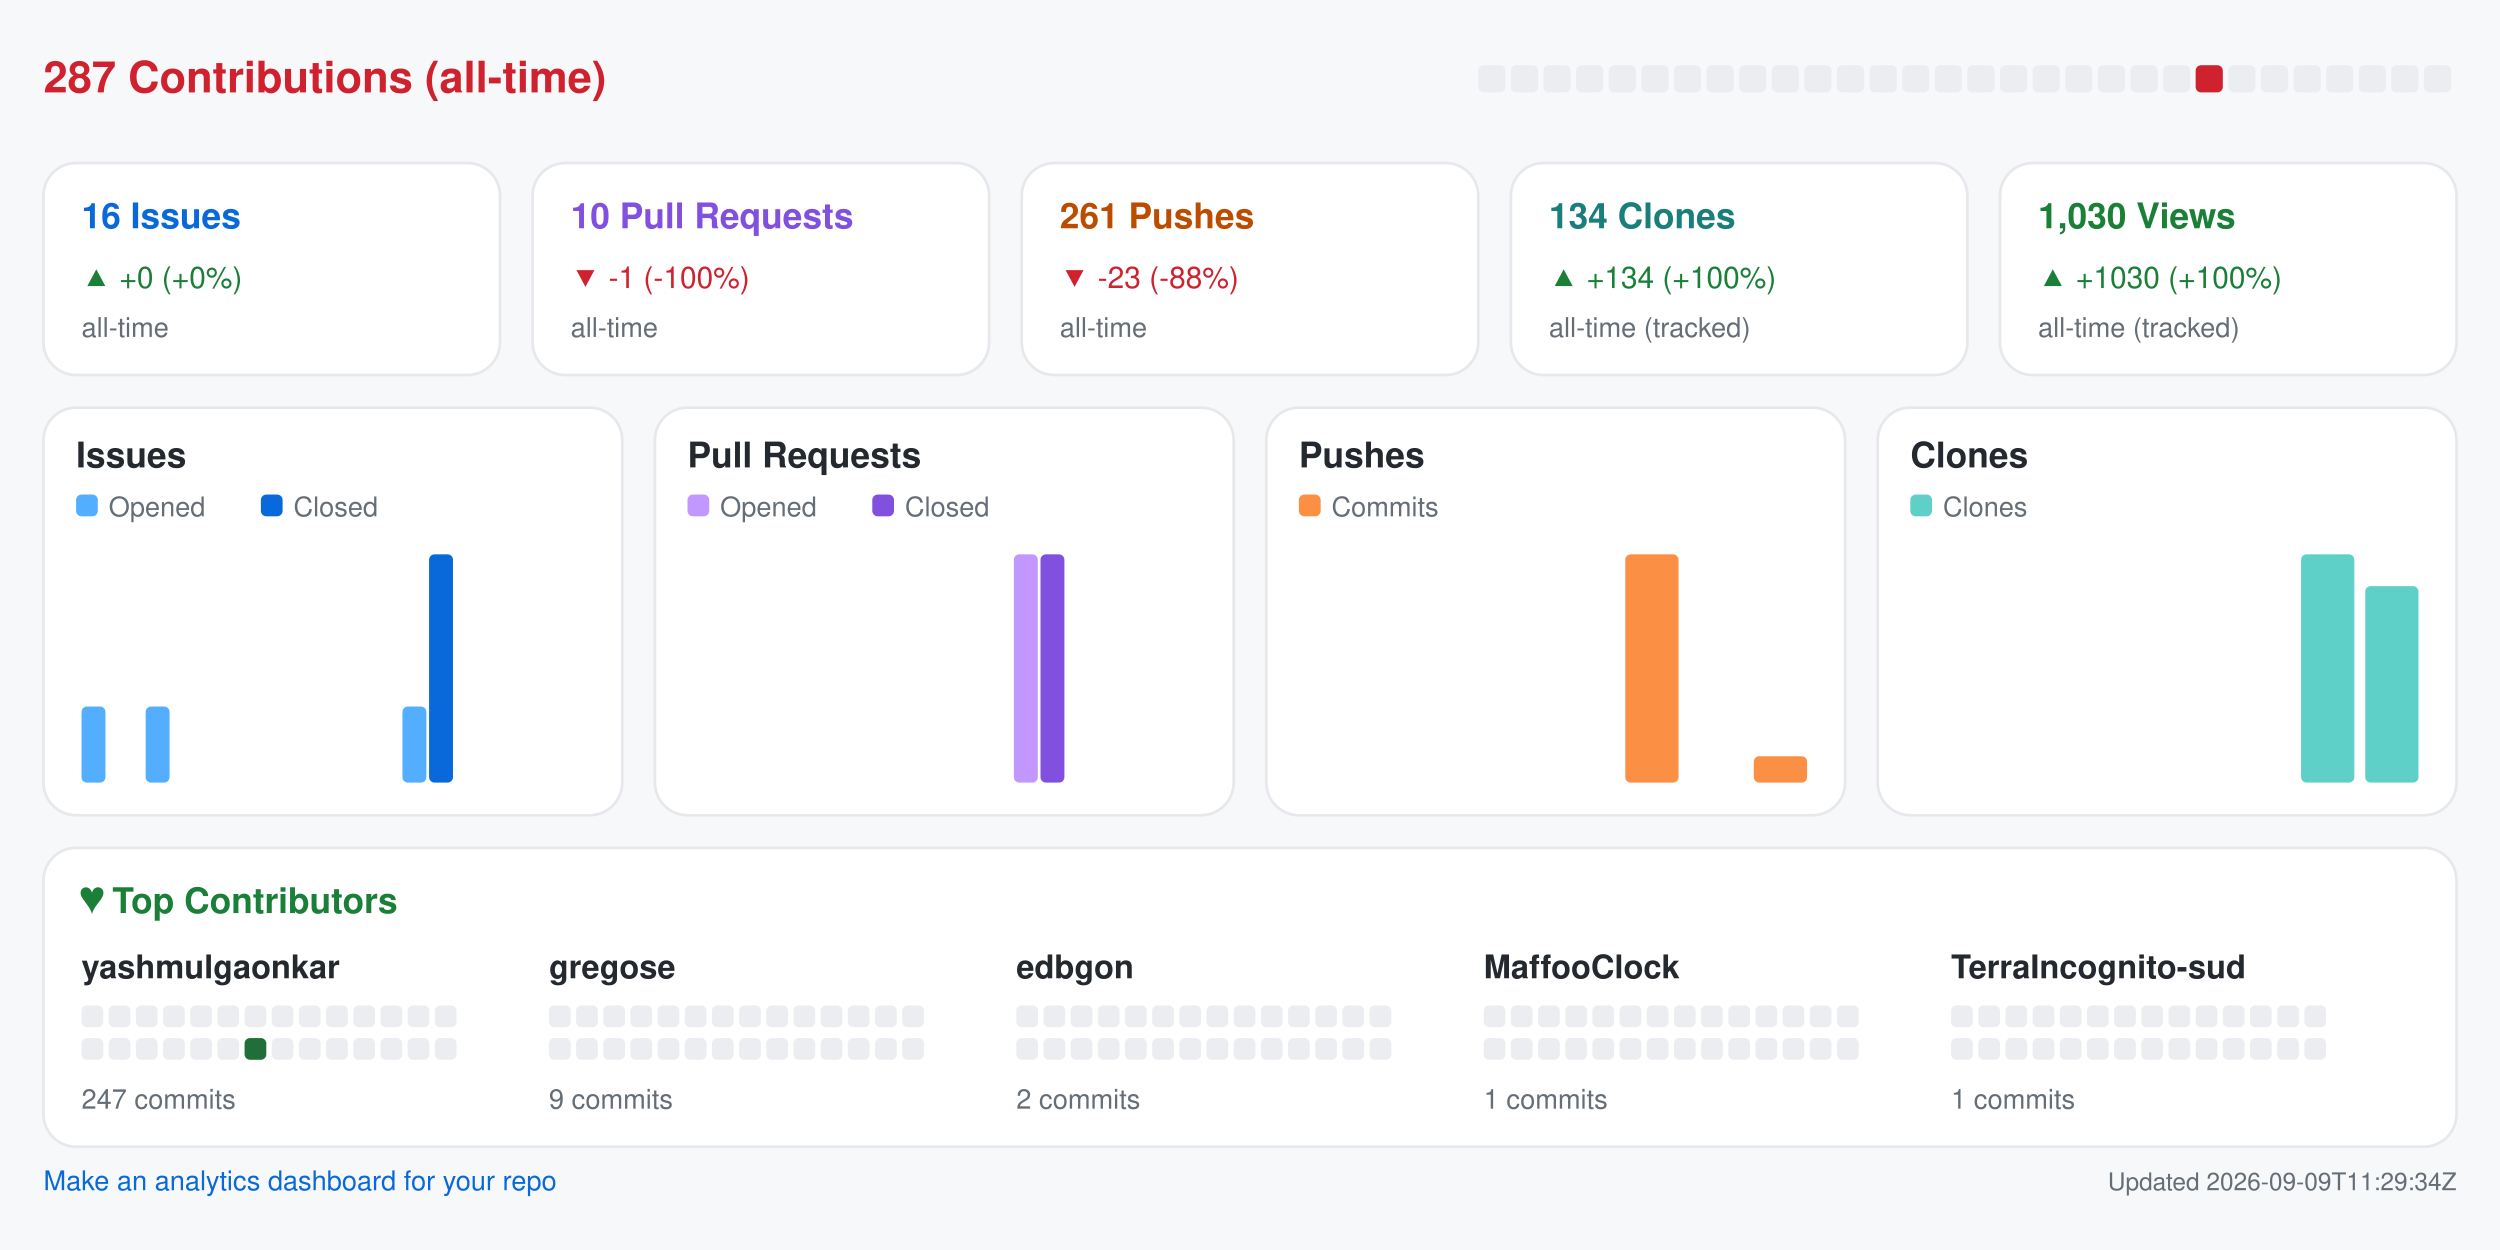
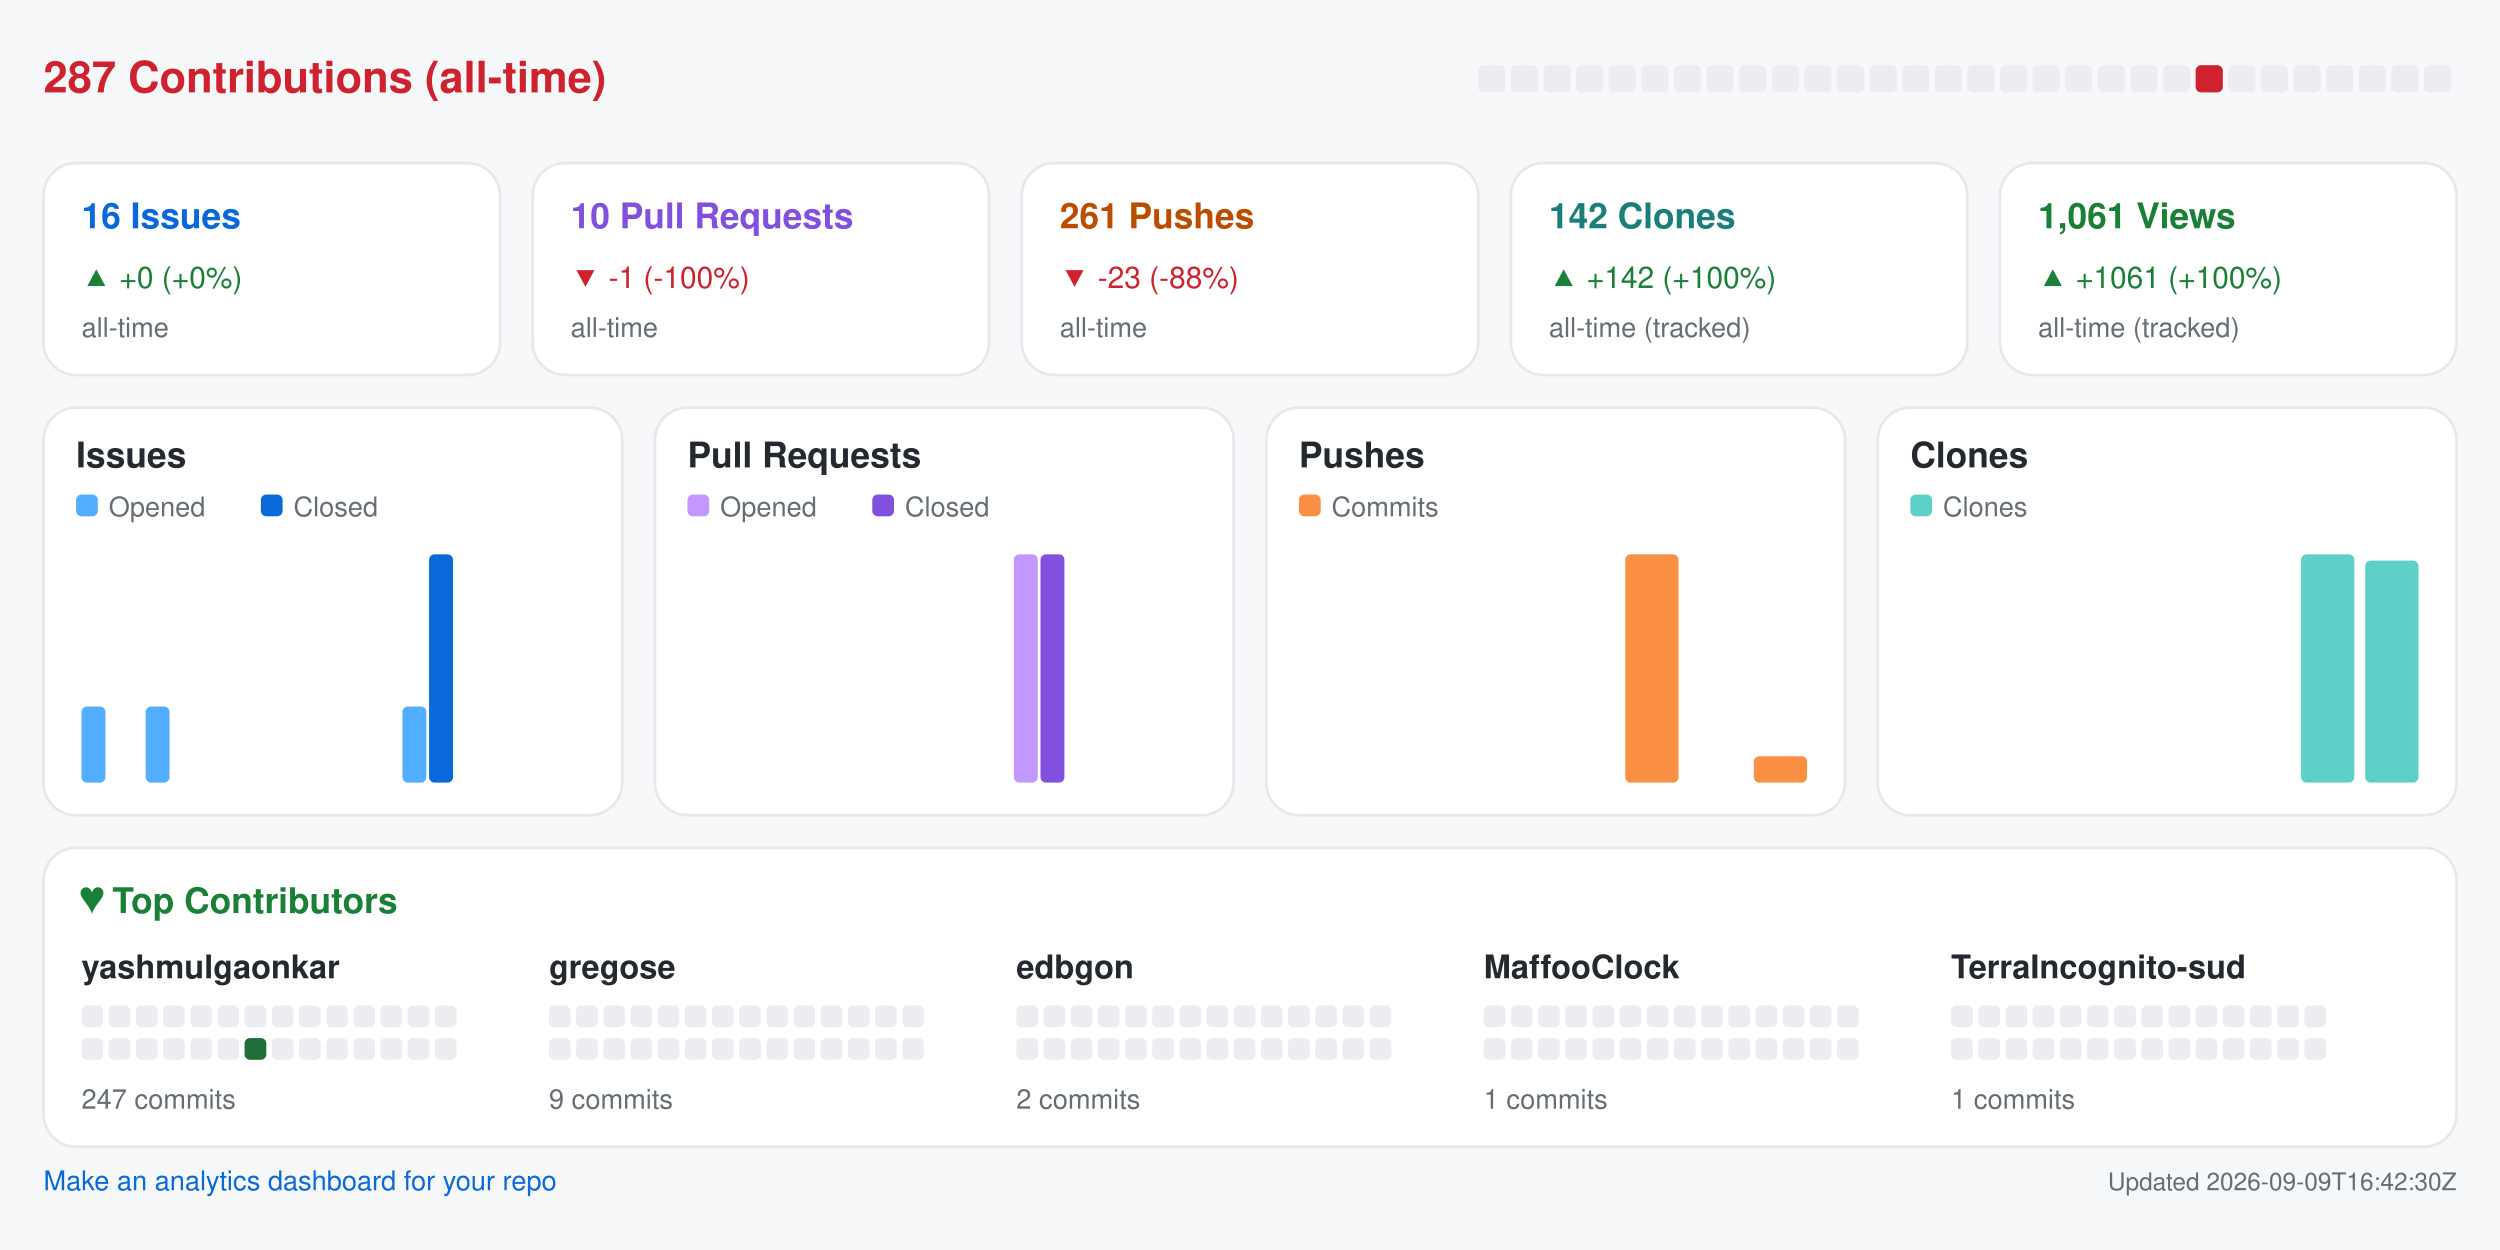
<svg xmlns="http://www.w3.org/2000/svg" width="920" height="460" viewBox="0 0 920 460" role="img" aria-label="Repository analytics for yashmulgaonkar/halo">
  <rect x="0.0" y="0.0" width="920.0" height="460.0" rx="0" fill="#f6f8fa" />
  <text x="16.0" y="34.0" fill="#cf222e" font-size="16" font-family="-apple-system,BlinkMacSystemFont,Segoe UI,Helvetica,Arial,sans-serif" font-weight="600" text-anchor="start">287 Contributions (all-time)</text>
  <rect x="544.0" y="24.0" width="10.0" height="10.0" rx="2" fill="#ebedf0" />
  <rect x="556.0" y="24.0" width="10.0" height="10.0" rx="2" fill="#ebedf0" />
  <rect x="568.0" y="24.0" width="10.0" height="10.0" rx="2" fill="#ebedf0" />
  <rect x="580.0" y="24.0" width="10.0" height="10.0" rx="2" fill="#ebedf0" />
  <rect x="592.0" y="24.0" width="10.0" height="10.0" rx="2" fill="#ebedf0" />
  <rect x="604.0" y="24.0" width="10.0" height="10.0" rx="2" fill="#ebedf0" />
  <rect x="616.0" y="24.0" width="10.0" height="10.0" rx="2" fill="#ebedf0" />
  <rect x="628.0" y="24.0" width="10.0" height="10.0" rx="2" fill="#ebedf0" />
  <rect x="640.0" y="24.0" width="10.0" height="10.0" rx="2" fill="#ebedf0" />
  <rect x="652.0" y="24.0" width="10.0" height="10.0" rx="2" fill="#ebedf0" />
  <rect x="664.0" y="24.0" width="10.0" height="10.0" rx="2" fill="#ebedf0" />
  <rect x="676.0" y="24.0" width="10.0" height="10.0" rx="2" fill="#ebedf0" />
  <rect x="688.0" y="24.0" width="10.0" height="10.0" rx="2" fill="#ebedf0" />
  <rect x="700.0" y="24.0" width="10.0" height="10.0" rx="2" fill="#ebedf0" />
  <rect x="712.0" y="24.0" width="10.0" height="10.0" rx="2" fill="#ebedf0" />
  <rect x="724.0" y="24.0" width="10.0" height="10.0" rx="2" fill="#ebedf0" />
  <rect x="736.0" y="24.0" width="10.0" height="10.0" rx="2" fill="#ebedf0" />
  <rect x="748.0" y="24.0" width="10.0" height="10.0" rx="2" fill="#ebedf0" />
  <rect x="760.0" y="24.0" width="10.0" height="10.0" rx="2" fill="#ebedf0" />
  <rect x="772.0" y="24.0" width="10.0" height="10.0" rx="2" fill="#ebedf0" />
  <rect x="784.0" y="24.0" width="10.0" height="10.0" rx="2" fill="#ebedf0" />
  <rect x="796.0" y="24.0" width="10.0" height="10.0" rx="2" fill="#ebedf0" />
  <rect x="808.0" y="24.0" width="10.0" height="10.0" rx="2" fill="#cf222e" />
  <rect x="820.0" y="24.0" width="10.0" height="10.0" rx="2" fill="#ebedf0" />
  <rect x="832.0" y="24.0" width="10.0" height="10.0" rx="2" fill="#ebedf0" />
  <rect x="844.0" y="24.0" width="10.0" height="10.0" rx="2" fill="#ebedf0" />
  <rect x="856.0" y="24.0" width="10.0" height="10.0" rx="2" fill="#ebedf0" />
  <rect x="868.0" y="24.0" width="10.0" height="10.0" rx="2" fill="#ebedf0" />
  <rect x="880.0" y="24.0" width="10.0" height="10.0" rx="2" fill="#ebedf0" />
  <rect x="892.0" y="24.0" width="10.0" height="10.0" rx="2" fill="#ebedf0" />
  <rect x="16.0" y="60.0" width="168.0" height="78.0" rx="12" fill="#ffffff" stroke="#e6e8eb" />
  <text x="30.0" y="84.0" fill="#0969da" font-size="13" font-family="-apple-system,BlinkMacSystemFont,Segoe UI,Helvetica,Arial,sans-serif" font-weight="600" text-anchor="start">16 Issues</text>
  <text x="30.0" y="106.0" fill="#1a7f37" font-size="11" font-family="-apple-system,BlinkMacSystemFont,Segoe UI,Helvetica,Arial,sans-serif" font-weight="400" text-anchor="start">▲ +0 (+0%)</text>
  <text x="30.0" y="124.0" fill="#656d76" font-size="10" font-family="-apple-system,BlinkMacSystemFont,Segoe UI,Helvetica,Arial,sans-serif" font-weight="400" text-anchor="start">all-time</text>
  <rect x="196.0" y="60.0" width="168.0" height="78.0" rx="12" fill="#ffffff" stroke="#e6e8eb" />
  <text x="210.0" y="84.0" fill="#8250df" font-size="13" font-family="-apple-system,BlinkMacSystemFont,Segoe UI,Helvetica,Arial,sans-serif" font-weight="600" text-anchor="start">10 Pull Requests</text>
  <text x="210.0" y="106.0" fill="#cf222e" font-size="11" font-family="-apple-system,BlinkMacSystemFont,Segoe UI,Helvetica,Arial,sans-serif" font-weight="400" text-anchor="start">▼ -1 (-100%)</text>
  <text x="210.0" y="124.0" fill="#656d76" font-size="10" font-family="-apple-system,BlinkMacSystemFont,Segoe UI,Helvetica,Arial,sans-serif" font-weight="400" text-anchor="start">all-time</text>
  <rect x="376.0" y="60.0" width="168.0" height="78.0" rx="12" fill="#ffffff" stroke="#e6e8eb" />
  <text x="390.0" y="84.0" fill="#bc4c00" font-size="13" font-family="-apple-system,BlinkMacSystemFont,Segoe UI,Helvetica,Arial,sans-serif" font-weight="600" text-anchor="start">261 Pushes</text>
  <text x="390.0" y="106.0" fill="#cf222e" font-size="11" font-family="-apple-system,BlinkMacSystemFont,Segoe UI,Helvetica,Arial,sans-serif" font-weight="400" text-anchor="start">▼ -23 (-88%)</text>
  <text x="390.0" y="124.0" fill="#656d76" font-size="10" font-family="-apple-system,BlinkMacSystemFont,Segoe UI,Helvetica,Arial,sans-serif" font-weight="400" text-anchor="start">all-time</text>
  <rect x="556.0" y="60.0" width="168.0" height="78.0" rx="12" fill="#ffffff" stroke="#e6e8eb" />
-   <text x="570.0" y="84.0" fill="#1a7f7a" font-size="13" font-family="-apple-system,BlinkMacSystemFont,Segoe UI,Helvetica,Arial,sans-serif" font-weight="600" text-anchor="start">134 Clones</text>
-   <text x="570.0" y="106.0" fill="#1a7f37" font-size="11" font-family="-apple-system,BlinkMacSystemFont,Segoe UI,Helvetica,Arial,sans-serif" font-weight="400" text-anchor="start">▲ +134 (+100%)</text>
+   <text x="570.0" y="84.0" fill="#1a7f7a" font-size="13" font-family="-apple-system,BlinkMacSystemFont,Segoe UI,Helvetica,Arial,sans-serif" font-weight="600" text-anchor="start">142 Clones</text>
+   <text x="570.0" y="106.0" fill="#1a7f37" font-size="11" font-family="-apple-system,BlinkMacSystemFont,Segoe UI,Helvetica,Arial,sans-serif" font-weight="400" text-anchor="start">▲ +142 (+100%)</text>
  <text x="570.0" y="124.0" fill="#656d76" font-size="10" font-family="-apple-system,BlinkMacSystemFont,Segoe UI,Helvetica,Arial,sans-serif" font-weight="400" text-anchor="start">all-time (tracked)</text>
  <rect x="736.0" y="60.0" width="168.0" height="78.0" rx="12" fill="#ffffff" stroke="#e6e8eb" />
-   <text x="750.0" y="84.0" fill="#1a7f37" font-size="13" font-family="-apple-system,BlinkMacSystemFont,Segoe UI,Helvetica,Arial,sans-serif" font-weight="600" text-anchor="start">1,030 Views</text>
-   <text x="750.0" y="106.0" fill="#1a7f37" font-size="11" font-family="-apple-system,BlinkMacSystemFont,Segoe UI,Helvetica,Arial,sans-serif" font-weight="400" text-anchor="start">▲ +1030 (+100%)</text>
+   <text x="750.0" y="84.0" fill="#1a7f37" font-size="13" font-family="-apple-system,BlinkMacSystemFont,Segoe UI,Helvetica,Arial,sans-serif" font-weight="600" text-anchor="start">1,061 Views</text>
+   <text x="750.0" y="106.0" fill="#1a7f37" font-size="11" font-family="-apple-system,BlinkMacSystemFont,Segoe UI,Helvetica,Arial,sans-serif" font-weight="400" text-anchor="start">▲ +1061 (+100%)</text>
  <text x="750.0" y="124.0" fill="#656d76" font-size="10" font-family="-apple-system,BlinkMacSystemFont,Segoe UI,Helvetica,Arial,sans-serif" font-weight="400" text-anchor="start">all-time (tracked)</text>
  <rect x="16.0" y="150.0" width="213.0" height="150.0" rx="12" fill="#ffffff" stroke="#e6e8eb" />
  <text x="28.0" y="172.0" fill="#24292f" font-size="13" font-family="-apple-system,BlinkMacSystemFont,Segoe UI,Helvetica,Arial,sans-serif" font-weight="600" text-anchor="start">Issues</text>
  <rect x="28.0" y="182.0" width="8.0" height="8.0" rx="2" fill="#54aeff" />
  <text x="40.0" y="190.0" fill="#656d76" font-size="10" font-family="-apple-system,BlinkMacSystemFont,Segoe UI,Helvetica,Arial,sans-serif" font-weight="400" text-anchor="start">Opened</text>
  <rect x="96.0" y="182.0" width="8.0" height="8.0" rx="2" fill="#0969da" />
  <text x="108.0" y="190.0" fill="#656d76" font-size="10" font-family="-apple-system,BlinkMacSystemFont,Segoe UI,Helvetica,Arial,sans-serif" font-weight="400" text-anchor="start">Closed</text>
  <rect x="30.0" y="260.0" width="8.8" height="28.0" rx="2" fill="#54aeff" />
  <rect x="39.8" y="288.0" width="8.8" height="0.0" rx="2" fill="#0969da" />
  <rect x="53.6" y="260.0" width="8.8" height="28.0" rx="2" fill="#54aeff" />
  <rect x="63.4" y="288.0" width="8.8" height="0.0" rx="2" fill="#0969da" />
  <rect x="77.2" y="288.0" width="8.8" height="0.0" rx="2" fill="#54aeff" />
  <rect x="87.1" y="288.0" width="8.8" height="0.0" rx="2" fill="#0969da" />
  <rect x="100.9" y="288.0" width="8.8" height="0.0" rx="2" fill="#54aeff" />
  <rect x="110.7" y="288.0" width="8.8" height="0.0" rx="2" fill="#0969da" />
  <rect x="124.5" y="288.0" width="8.8" height="0.0" rx="2" fill="#54aeff" />
  <rect x="134.3" y="288.0" width="8.8" height="0.0" rx="2" fill="#0969da" />
  <rect x="148.1" y="260.0" width="8.8" height="28.0" rx="2" fill="#54aeff" />
  <rect x="157.9" y="204.0" width="8.8" height="84.0" rx="2" fill="#0969da" />
  <rect x="171.8" y="288.0" width="8.8" height="0.0" rx="2" fill="#54aeff" />
  <rect x="181.6" y="288.0" width="8.8" height="0.0" rx="2" fill="#0969da" />
  <rect x="195.4" y="288.0" width="8.8" height="0.0" rx="2" fill="#54aeff" />
  <rect x="205.2" y="288.0" width="8.8" height="0.0" rx="2" fill="#0969da" />
  <rect x="241.0" y="150.0" width="213.0" height="150.0" rx="12" fill="#ffffff" stroke="#e6e8eb" />
  <text x="253.0" y="172.0" fill="#24292f" font-size="13" font-family="-apple-system,BlinkMacSystemFont,Segoe UI,Helvetica,Arial,sans-serif" font-weight="600" text-anchor="start">Pull Requests</text>
  <rect x="253.0" y="182.0" width="8.0" height="8.0" rx="2" fill="#c297ff" />
  <text x="265.0" y="190.0" fill="#656d76" font-size="10" font-family="-apple-system,BlinkMacSystemFont,Segoe UI,Helvetica,Arial,sans-serif" font-weight="400" text-anchor="start">Opened</text>
  <rect x="321.0" y="182.0" width="8.0" height="8.0" rx="2" fill="#8250df" />
  <text x="333.0" y="190.0" fill="#656d76" font-size="10" font-family="-apple-system,BlinkMacSystemFont,Segoe UI,Helvetica,Arial,sans-serif" font-weight="400" text-anchor="start">Closed</text>
  <rect x="255.0" y="288.0" width="8.8" height="0.0" rx="2" fill="#c297ff" />
  <rect x="264.8" y="288.0" width="8.8" height="0.0" rx="2" fill="#8250df" />
  <rect x="278.6" y="288.0" width="8.8" height="0.0" rx="2" fill="#c297ff" />
  <rect x="288.4" y="288.0" width="8.8" height="0.0" rx="2" fill="#8250df" />
  <rect x="302.2" y="288.0" width="8.8" height="0.0" rx="2" fill="#c297ff" />
  <rect x="312.1" y="288.0" width="8.8" height="0.0" rx="2" fill="#8250df" />
  <rect x="325.9" y="288.0" width="8.8" height="0.0" rx="2" fill="#c297ff" />
  <rect x="335.7" y="288.0" width="8.8" height="0.0" rx="2" fill="#8250df" />
  <rect x="349.5" y="288.0" width="8.8" height="0.0" rx="2" fill="#c297ff" />
  <rect x="359.3" y="288.0" width="8.8" height="0.0" rx="2" fill="#8250df" />
  <rect x="373.1" y="204.0" width="8.8" height="84.0" rx="2" fill="#c297ff" />
  <rect x="382.9" y="204.0" width="8.8" height="84.0" rx="2" fill="#8250df" />
  <rect x="396.8" y="288.0" width="8.8" height="0.0" rx="2" fill="#c297ff" />
  <rect x="406.6" y="288.0" width="8.8" height="0.0" rx="2" fill="#8250df" />
  <rect x="420.4" y="288.0" width="8.8" height="0.0" rx="2" fill="#c297ff" />
  <rect x="430.2" y="288.0" width="8.8" height="0.0" rx="2" fill="#8250df" />
  <rect x="466.0" y="150.0" width="213.0" height="150.0" rx="12" fill="#ffffff" stroke="#e6e8eb" />
  <text x="478.0" y="172.0" fill="#24292f" font-size="13" font-family="-apple-system,BlinkMacSystemFont,Segoe UI,Helvetica,Arial,sans-serif" font-weight="600" text-anchor="start">Pushes</text>
  <rect x="478.0" y="182.0" width="8.0" height="8.0" rx="2" fill="#fb8f44" />
  <text x="490.0" y="190.0" fill="#656d76" font-size="10" font-family="-apple-system,BlinkMacSystemFont,Segoe UI,Helvetica,Arial,sans-serif" font-weight="400" text-anchor="start">Commits</text>
  <rect x="480.0" y="288.0" width="19.6" height="0.0" rx="2" fill="#fb8f44" />
  <rect x="503.6" y="288.0" width="19.6" height="0.0" rx="2" fill="#fb8f44" />
  <rect x="527.2" y="288.0" width="19.6" height="0.0" rx="2" fill="#fb8f44" />
  <rect x="550.9" y="288.0" width="19.6" height="0.0" rx="2" fill="#fb8f44" />
  <rect x="574.5" y="288.0" width="19.6" height="0.0" rx="2" fill="#fb8f44" />
  <rect x="598.1" y="204.0" width="19.6" height="84.0" rx="2" fill="#fb8f44" />
  <rect x="621.8" y="288.0" width="19.6" height="0.0" rx="2" fill="#fb8f44" />
  <rect x="645.4" y="278.3" width="19.6" height="9.7" rx="2" fill="#fb8f44" />
  <rect x="691.0" y="150.0" width="213.0" height="150.0" rx="12" fill="#ffffff" stroke="#e6e8eb" />
  <text x="703.0" y="172.0" fill="#24292f" font-size="13" font-family="-apple-system,BlinkMacSystemFont,Segoe UI,Helvetica,Arial,sans-serif" font-weight="600" text-anchor="start">Clones</text>
  <rect x="703.0" y="182.0" width="8.0" height="8.0" rx="2" fill="#5fd0c8" />
  <text x="715.0" y="190.0" fill="#656d76" font-size="10" font-family="-apple-system,BlinkMacSystemFont,Segoe UI,Helvetica,Arial,sans-serif" font-weight="400" text-anchor="start">Clones</text>
  <rect x="705.0" y="288.0" width="19.6" height="0.0" rx="2" fill="#5fd0c8" />
  <rect x="728.6" y="288.0" width="19.6" height="0.0" rx="2" fill="#5fd0c8" />
  <rect x="752.2" y="288.0" width="19.6" height="0.0" rx="2" fill="#5fd0c8" />
  <rect x="775.9" y="288.0" width="19.6" height="0.0" rx="2" fill="#5fd0c8" />
  <rect x="799.5" y="288.0" width="19.6" height="0.0" rx="2" fill="#5fd0c8" />
  <rect x="823.1" y="288.0" width="19.6" height="0.0" rx="2" fill="#5fd0c8" />
  <rect x="846.8" y="204.0" width="19.6" height="84.0" rx="2" fill="#5fd0c8" />
-   <rect x="870.4" y="215.7" width="19.6" height="72.3" rx="2" fill="#5fd0c8" />
+   <rect x="870.4" y="206.3" width="19.6" height="81.7" rx="2" fill="#5fd0c8" />
  <rect x="16.0" y="312.0" width="888.0" height="110.0" rx="12" fill="#ffffff" stroke="#e6e8eb" />
  <text x="30.0" y="336.0" fill="#1a7f37" font-size="13" font-family="-apple-system,BlinkMacSystemFont,Segoe UI,Helvetica,Arial,sans-serif" font-weight="600" text-anchor="start">♥  Top Contributors</text>
  <text x="30.0" y="360.0" fill="#24292f" font-size="12" font-family="-apple-system,BlinkMacSystemFont,Segoe UI,Helvetica,Arial,sans-serif" font-weight="600" text-anchor="start">yashmulgaonkar</text>
  <rect x="30.0" y="370.0" width="8.0" height="8.0" rx="2" fill="#ebedf0" />
  <rect x="40.0" y="370.0" width="8.0" height="8.0" rx="2" fill="#ebedf0" />
  <rect x="50.0" y="370.0" width="8.0" height="8.0" rx="2" fill="#ebedf0" />
  <rect x="60.0" y="370.0" width="8.0" height="8.0" rx="2" fill="#ebedf0" />
  <rect x="70.0" y="370.0" width="8.0" height="8.0" rx="2" fill="#ebedf0" />
  <rect x="80.0" y="370.0" width="8.0" height="8.0" rx="2" fill="#ebedf0" />
  <rect x="90.0" y="370.0" width="8.0" height="8.0" rx="2" fill="#ebedf0" />
  <rect x="100.0" y="370.0" width="8.0" height="8.0" rx="2" fill="#ebedf0" />
  <rect x="110.0" y="370.0" width="8.0" height="8.0" rx="2" fill="#ebedf0" />
  <rect x="120.0" y="370.0" width="8.0" height="8.0" rx="2" fill="#ebedf0" />
  <rect x="130.0" y="370.0" width="8.0" height="8.0" rx="2" fill="#ebedf0" />
  <rect x="140.0" y="370.0" width="8.0" height="8.0" rx="2" fill="#ebedf0" />
  <rect x="150.0" y="370.0" width="8.0" height="8.0" rx="2" fill="#ebedf0" />
  <rect x="160.0" y="370.0" width="8.0" height="8.0" rx="2" fill="#ebedf0" />
  <rect x="30.0" y="382.0" width="8.0" height="8.0" rx="2" fill="#ebedf0" />
  <rect x="40.0" y="382.0" width="8.0" height="8.0" rx="2" fill="#ebedf0" />
  <rect x="50.0" y="382.0" width="8.0" height="8.0" rx="2" fill="#ebedf0" />
  <rect x="60.0" y="382.0" width="8.0" height="8.0" rx="2" fill="#ebedf0" />
  <rect x="70.0" y="382.0" width="8.0" height="8.0" rx="2" fill="#ebedf0" />
  <rect x="80.0" y="382.0" width="8.0" height="8.0" rx="2" fill="#ebedf0" />
  <rect x="90.0" y="382.0" width="8.0" height="8.0" rx="2" fill="#216e39" />
  <rect x="100.0" y="382.0" width="8.0" height="8.0" rx="2" fill="#ebedf0" />
  <rect x="110.0" y="382.0" width="8.0" height="8.0" rx="2" fill="#ebedf0" />
  <rect x="120.0" y="382.0" width="8.0" height="8.0" rx="2" fill="#ebedf0" />
  <rect x="130.0" y="382.0" width="8.0" height="8.0" rx="2" fill="#ebedf0" />
  <rect x="140.0" y="382.0" width="8.0" height="8.0" rx="2" fill="#ebedf0" />
  <rect x="150.0" y="382.0" width="8.0" height="8.0" rx="2" fill="#ebedf0" />
  <rect x="160.0" y="382.0" width="8.0" height="8.0" rx="2" fill="#ebedf0" />
  <text x="30.0" y="408.0" fill="#656d76" font-size="10" font-family="-apple-system,BlinkMacSystemFont,Segoe UI,Helvetica,Arial,sans-serif" font-weight="400" text-anchor="start">247 commits</text>
  <text x="202.0" y="360.0" fill="#24292f" font-size="12" font-family="-apple-system,BlinkMacSystemFont,Segoe UI,Helvetica,Arial,sans-serif" font-weight="600" text-anchor="start">gregose</text>
  <rect x="202.0" y="370.0" width="8.0" height="8.0" rx="2" fill="#ebedf0" />
  <rect x="212.0" y="370.0" width="8.0" height="8.0" rx="2" fill="#ebedf0" />
  <rect x="222.0" y="370.0" width="8.0" height="8.0" rx="2" fill="#ebedf0" />
  <rect x="232.0" y="370.0" width="8.0" height="8.0" rx="2" fill="#ebedf0" />
  <rect x="242.0" y="370.0" width="8.0" height="8.0" rx="2" fill="#ebedf0" />
  <rect x="252.0" y="370.0" width="8.0" height="8.0" rx="2" fill="#ebedf0" />
  <rect x="262.0" y="370.0" width="8.0" height="8.0" rx="2" fill="#ebedf0" />
  <rect x="272.0" y="370.0" width="8.0" height="8.0" rx="2" fill="#ebedf0" />
  <rect x="282.0" y="370.0" width="8.0" height="8.0" rx="2" fill="#ebedf0" />
  <rect x="292.0" y="370.0" width="8.0" height="8.0" rx="2" fill="#ebedf0" />
  <rect x="302.0" y="370.0" width="8.0" height="8.0" rx="2" fill="#ebedf0" />
  <rect x="312.0" y="370.0" width="8.0" height="8.0" rx="2" fill="#ebedf0" />
  <rect x="322.0" y="370.0" width="8.0" height="8.0" rx="2" fill="#ebedf0" />
  <rect x="332.0" y="370.0" width="8.0" height="8.0" rx="2" fill="#ebedf0" />
  <rect x="202.0" y="382.0" width="8.0" height="8.0" rx="2" fill="#ebedf0" />
  <rect x="212.0" y="382.0" width="8.0" height="8.0" rx="2" fill="#ebedf0" />
  <rect x="222.0" y="382.0" width="8.0" height="8.0" rx="2" fill="#ebedf0" />
  <rect x="232.0" y="382.0" width="8.0" height="8.0" rx="2" fill="#ebedf0" />
  <rect x="242.0" y="382.0" width="8.0" height="8.0" rx="2" fill="#ebedf0" />
  <rect x="252.0" y="382.0" width="8.0" height="8.0" rx="2" fill="#ebedf0" />
  <rect x="262.0" y="382.0" width="8.0" height="8.0" rx="2" fill="#ebedf0" />
  <rect x="272.0" y="382.0" width="8.0" height="8.0" rx="2" fill="#ebedf0" />
  <rect x="282.0" y="382.0" width="8.0" height="8.0" rx="2" fill="#ebedf0" />
  <rect x="292.0" y="382.0" width="8.0" height="8.0" rx="2" fill="#ebedf0" />
  <rect x="302.0" y="382.0" width="8.0" height="8.0" rx="2" fill="#ebedf0" />
  <rect x="312.0" y="382.0" width="8.0" height="8.0" rx="2" fill="#ebedf0" />
  <rect x="322.0" y="382.0" width="8.0" height="8.0" rx="2" fill="#ebedf0" />
  <rect x="332.0" y="382.0" width="8.0" height="8.0" rx="2" fill="#ebedf0" />
  <text x="202.0" y="408.0" fill="#656d76" font-size="10" font-family="-apple-system,BlinkMacSystemFont,Segoe UI,Helvetica,Arial,sans-serif" font-weight="400" text-anchor="start">9 commits</text>
  <text x="374.0" y="360.0" fill="#24292f" font-size="12" font-family="-apple-system,BlinkMacSystemFont,Segoe UI,Helvetica,Arial,sans-serif" font-weight="600" text-anchor="start">edbgon</text>
  <rect x="374.0" y="370.0" width="8.0" height="8.0" rx="2" fill="#ebedf0" />
  <rect x="384.0" y="370.0" width="8.0" height="8.0" rx="2" fill="#ebedf0" />
  <rect x="394.0" y="370.0" width="8.0" height="8.0" rx="2" fill="#ebedf0" />
  <rect x="404.0" y="370.0" width="8.0" height="8.0" rx="2" fill="#ebedf0" />
  <rect x="414.0" y="370.0" width="8.0" height="8.0" rx="2" fill="#ebedf0" />
  <rect x="424.0" y="370.0" width="8.0" height="8.0" rx="2" fill="#ebedf0" />
  <rect x="434.0" y="370.0" width="8.0" height="8.0" rx="2" fill="#ebedf0" />
  <rect x="444.0" y="370.0" width="8.0" height="8.0" rx="2" fill="#ebedf0" />
  <rect x="454.0" y="370.0" width="8.0" height="8.0" rx="2" fill="#ebedf0" />
  <rect x="464.0" y="370.0" width="8.0" height="8.0" rx="2" fill="#ebedf0" />
  <rect x="474.0" y="370.0" width="8.0" height="8.0" rx="2" fill="#ebedf0" />
  <rect x="484.0" y="370.0" width="8.0" height="8.0" rx="2" fill="#ebedf0" />
  <rect x="494.0" y="370.0" width="8.0" height="8.0" rx="2" fill="#ebedf0" />
  <rect x="504.0" y="370.0" width="8.0" height="8.0" rx="2" fill="#ebedf0" />
  <rect x="374.0" y="382.0" width="8.0" height="8.0" rx="2" fill="#ebedf0" />
  <rect x="384.0" y="382.0" width="8.0" height="8.0" rx="2" fill="#ebedf0" />
  <rect x="394.0" y="382.0" width="8.0" height="8.0" rx="2" fill="#ebedf0" />
  <rect x="404.0" y="382.0" width="8.0" height="8.0" rx="2" fill="#ebedf0" />
  <rect x="414.0" y="382.0" width="8.0" height="8.0" rx="2" fill="#ebedf0" />
  <rect x="424.0" y="382.0" width="8.0" height="8.0" rx="2" fill="#ebedf0" />
  <rect x="434.0" y="382.0" width="8.0" height="8.0" rx="2" fill="#ebedf0" />
  <rect x="444.0" y="382.0" width="8.0" height="8.0" rx="2" fill="#ebedf0" />
  <rect x="454.0" y="382.0" width="8.0" height="8.0" rx="2" fill="#ebedf0" />
  <rect x="464.0" y="382.0" width="8.0" height="8.0" rx="2" fill="#ebedf0" />
  <rect x="474.0" y="382.0" width="8.0" height="8.0" rx="2" fill="#ebedf0" />
  <rect x="484.0" y="382.0" width="8.0" height="8.0" rx="2" fill="#ebedf0" />
  <rect x="494.0" y="382.0" width="8.0" height="8.0" rx="2" fill="#ebedf0" />
  <rect x="504.0" y="382.0" width="8.0" height="8.0" rx="2" fill="#ebedf0" />
  <text x="374.0" y="408.0" fill="#656d76" font-size="10" font-family="-apple-system,BlinkMacSystemFont,Segoe UI,Helvetica,Arial,sans-serif" font-weight="400" text-anchor="start">2 commits</text>
  <text x="546.0" y="360.0" fill="#24292f" font-size="12" font-family="-apple-system,BlinkMacSystemFont,Segoe UI,Helvetica,Arial,sans-serif" font-weight="600" text-anchor="start">MaffooClock</text>
  <rect x="546.0" y="370.0" width="8.0" height="8.0" rx="2" fill="#ebedf0" />
  <rect x="556.0" y="370.0" width="8.0" height="8.0" rx="2" fill="#ebedf0" />
  <rect x="566.0" y="370.0" width="8.0" height="8.0" rx="2" fill="#ebedf0" />
  <rect x="576.0" y="370.0" width="8.0" height="8.0" rx="2" fill="#ebedf0" />
  <rect x="586.0" y="370.0" width="8.0" height="8.0" rx="2" fill="#ebedf0" />
  <rect x="596.0" y="370.0" width="8.0" height="8.0" rx="2" fill="#ebedf0" />
  <rect x="606.0" y="370.0" width="8.0" height="8.0" rx="2" fill="#ebedf0" />
  <rect x="616.0" y="370.0" width="8.0" height="8.0" rx="2" fill="#ebedf0" />
  <rect x="626.0" y="370.0" width="8.0" height="8.0" rx="2" fill="#ebedf0" />
  <rect x="636.0" y="370.0" width="8.0" height="8.0" rx="2" fill="#ebedf0" />
  <rect x="646.0" y="370.0" width="8.0" height="8.0" rx="2" fill="#ebedf0" />
  <rect x="656.0" y="370.0" width="8.0" height="8.0" rx="2" fill="#ebedf0" />
  <rect x="666.0" y="370.0" width="8.0" height="8.0" rx="2" fill="#ebedf0" />
  <rect x="676.0" y="370.0" width="8.0" height="8.0" rx="2" fill="#ebedf0" />
  <rect x="546.0" y="382.0" width="8.0" height="8.0" rx="2" fill="#ebedf0" />
  <rect x="556.0" y="382.0" width="8.0" height="8.0" rx="2" fill="#ebedf0" />
  <rect x="566.0" y="382.0" width="8.0" height="8.0" rx="2" fill="#ebedf0" />
  <rect x="576.0" y="382.0" width="8.0" height="8.0" rx="2" fill="#ebedf0" />
  <rect x="586.0" y="382.0" width="8.0" height="8.0" rx="2" fill="#ebedf0" />
  <rect x="596.0" y="382.0" width="8.0" height="8.0" rx="2" fill="#ebedf0" />
  <rect x="606.0" y="382.0" width="8.0" height="8.0" rx="2" fill="#ebedf0" />
  <rect x="616.0" y="382.0" width="8.0" height="8.0" rx="2" fill="#ebedf0" />
  <rect x="626.0" y="382.0" width="8.0" height="8.0" rx="2" fill="#ebedf0" />
  <rect x="636.0" y="382.0" width="8.0" height="8.0" rx="2" fill="#ebedf0" />
  <rect x="646.0" y="382.0" width="8.0" height="8.0" rx="2" fill="#ebedf0" />
  <rect x="656.0" y="382.0" width="8.0" height="8.0" rx="2" fill="#ebedf0" />
  <rect x="666.0" y="382.0" width="8.0" height="8.0" rx="2" fill="#ebedf0" />
  <rect x="676.0" y="382.0" width="8.0" height="8.0" rx="2" fill="#ebedf0" />
  <text x="546.0" y="408.0" fill="#656d76" font-size="10" font-family="-apple-system,BlinkMacSystemFont,Segoe UI,Helvetica,Arial,sans-serif" font-weight="400" text-anchor="start">1 commits</text>
  <text x="718.0" y="360.0" fill="#24292f" font-size="12" font-family="-apple-system,BlinkMacSystemFont,Segoe UI,Helvetica,Arial,sans-serif" font-weight="600" text-anchor="start">TerraIncognito-sud</text>
  <rect x="718.0" y="370.0" width="8.0" height="8.0" rx="2" fill="#ebedf0" />
  <rect x="728.0" y="370.0" width="8.0" height="8.0" rx="2" fill="#ebedf0" />
  <rect x="738.0" y="370.0" width="8.0" height="8.0" rx="2" fill="#ebedf0" />
  <rect x="748.0" y="370.0" width="8.0" height="8.0" rx="2" fill="#ebedf0" />
  <rect x="758.0" y="370.0" width="8.0" height="8.0" rx="2" fill="#ebedf0" />
  <rect x="768.0" y="370.0" width="8.0" height="8.0" rx="2" fill="#ebedf0" />
  <rect x="778.0" y="370.0" width="8.0" height="8.0" rx="2" fill="#ebedf0" />
  <rect x="788.0" y="370.0" width="8.0" height="8.0" rx="2" fill="#ebedf0" />
  <rect x="798.0" y="370.0" width="8.0" height="8.0" rx="2" fill="#ebedf0" />
  <rect x="808.0" y="370.0" width="8.0" height="8.0" rx="2" fill="#ebedf0" />
  <rect x="818.0" y="370.0" width="8.0" height="8.0" rx="2" fill="#ebedf0" />
  <rect x="828.0" y="370.0" width="8.0" height="8.0" rx="2" fill="#ebedf0" />
  <rect x="838.0" y="370.0" width="8.0" height="8.0" rx="2" fill="#ebedf0" />
  <rect x="848.0" y="370.0" width="8.0" height="8.0" rx="2" fill="#ebedf0" />
  <rect x="718.0" y="382.0" width="8.0" height="8.0" rx="2" fill="#ebedf0" />
  <rect x="728.0" y="382.0" width="8.0" height="8.0" rx="2" fill="#ebedf0" />
  <rect x="738.0" y="382.0" width="8.0" height="8.0" rx="2" fill="#ebedf0" />
  <rect x="748.0" y="382.0" width="8.0" height="8.0" rx="2" fill="#ebedf0" />
  <rect x="758.0" y="382.0" width="8.0" height="8.0" rx="2" fill="#ebedf0" />
  <rect x="768.0" y="382.0" width="8.0" height="8.0" rx="2" fill="#ebedf0" />
  <rect x="778.0" y="382.0" width="8.0" height="8.0" rx="2" fill="#ebedf0" />
  <rect x="788.0" y="382.0" width="8.0" height="8.0" rx="2" fill="#ebedf0" />
  <rect x="798.0" y="382.0" width="8.0" height="8.0" rx="2" fill="#ebedf0" />
  <rect x="808.0" y="382.0" width="8.0" height="8.0" rx="2" fill="#ebedf0" />
  <rect x="818.0" y="382.0" width="8.0" height="8.0" rx="2" fill="#ebedf0" />
  <rect x="828.0" y="382.0" width="8.0" height="8.0" rx="2" fill="#ebedf0" />
  <rect x="838.0" y="382.0" width="8.0" height="8.0" rx="2" fill="#ebedf0" />
  <rect x="848.0" y="382.0" width="8.0" height="8.0" rx="2" fill="#ebedf0" />
  <text x="718.0" y="408.0" fill="#656d76" font-size="10" font-family="-apple-system,BlinkMacSystemFont,Segoe UI,Helvetica,Arial,sans-serif" font-weight="400" text-anchor="start">1 commits</text>
  <a href="https://github.com/yashmulgaonkar/repo-analytics" target="_blank" rel="noopener noreferrer">
    <text x="16.0" y="438.0" fill="#0969da" font-size="10" font-family="-apple-system,BlinkMacSystemFont,Segoe UI,Helvetica,Arial,sans-serif" font-weight="400" text-anchor="start">Make an analytics dashboard for your repo</text>
  </a>
-   <text x="904.0" y="438.0" fill="#656d76" font-size="9" font-family="-apple-system,BlinkMacSystemFont,Segoe UI,Helvetica,Arial,sans-serif" font-weight="400" text-anchor="end">Updated 2026-09-09T11:29:34Z</text>
+   <text x="904.0" y="438.0" fill="#656d76" font-size="9" font-family="-apple-system,BlinkMacSystemFont,Segoe UI,Helvetica,Arial,sans-serif" font-weight="400" text-anchor="end">Updated 2026-09-09T16:42:30Z</text>
</svg>
